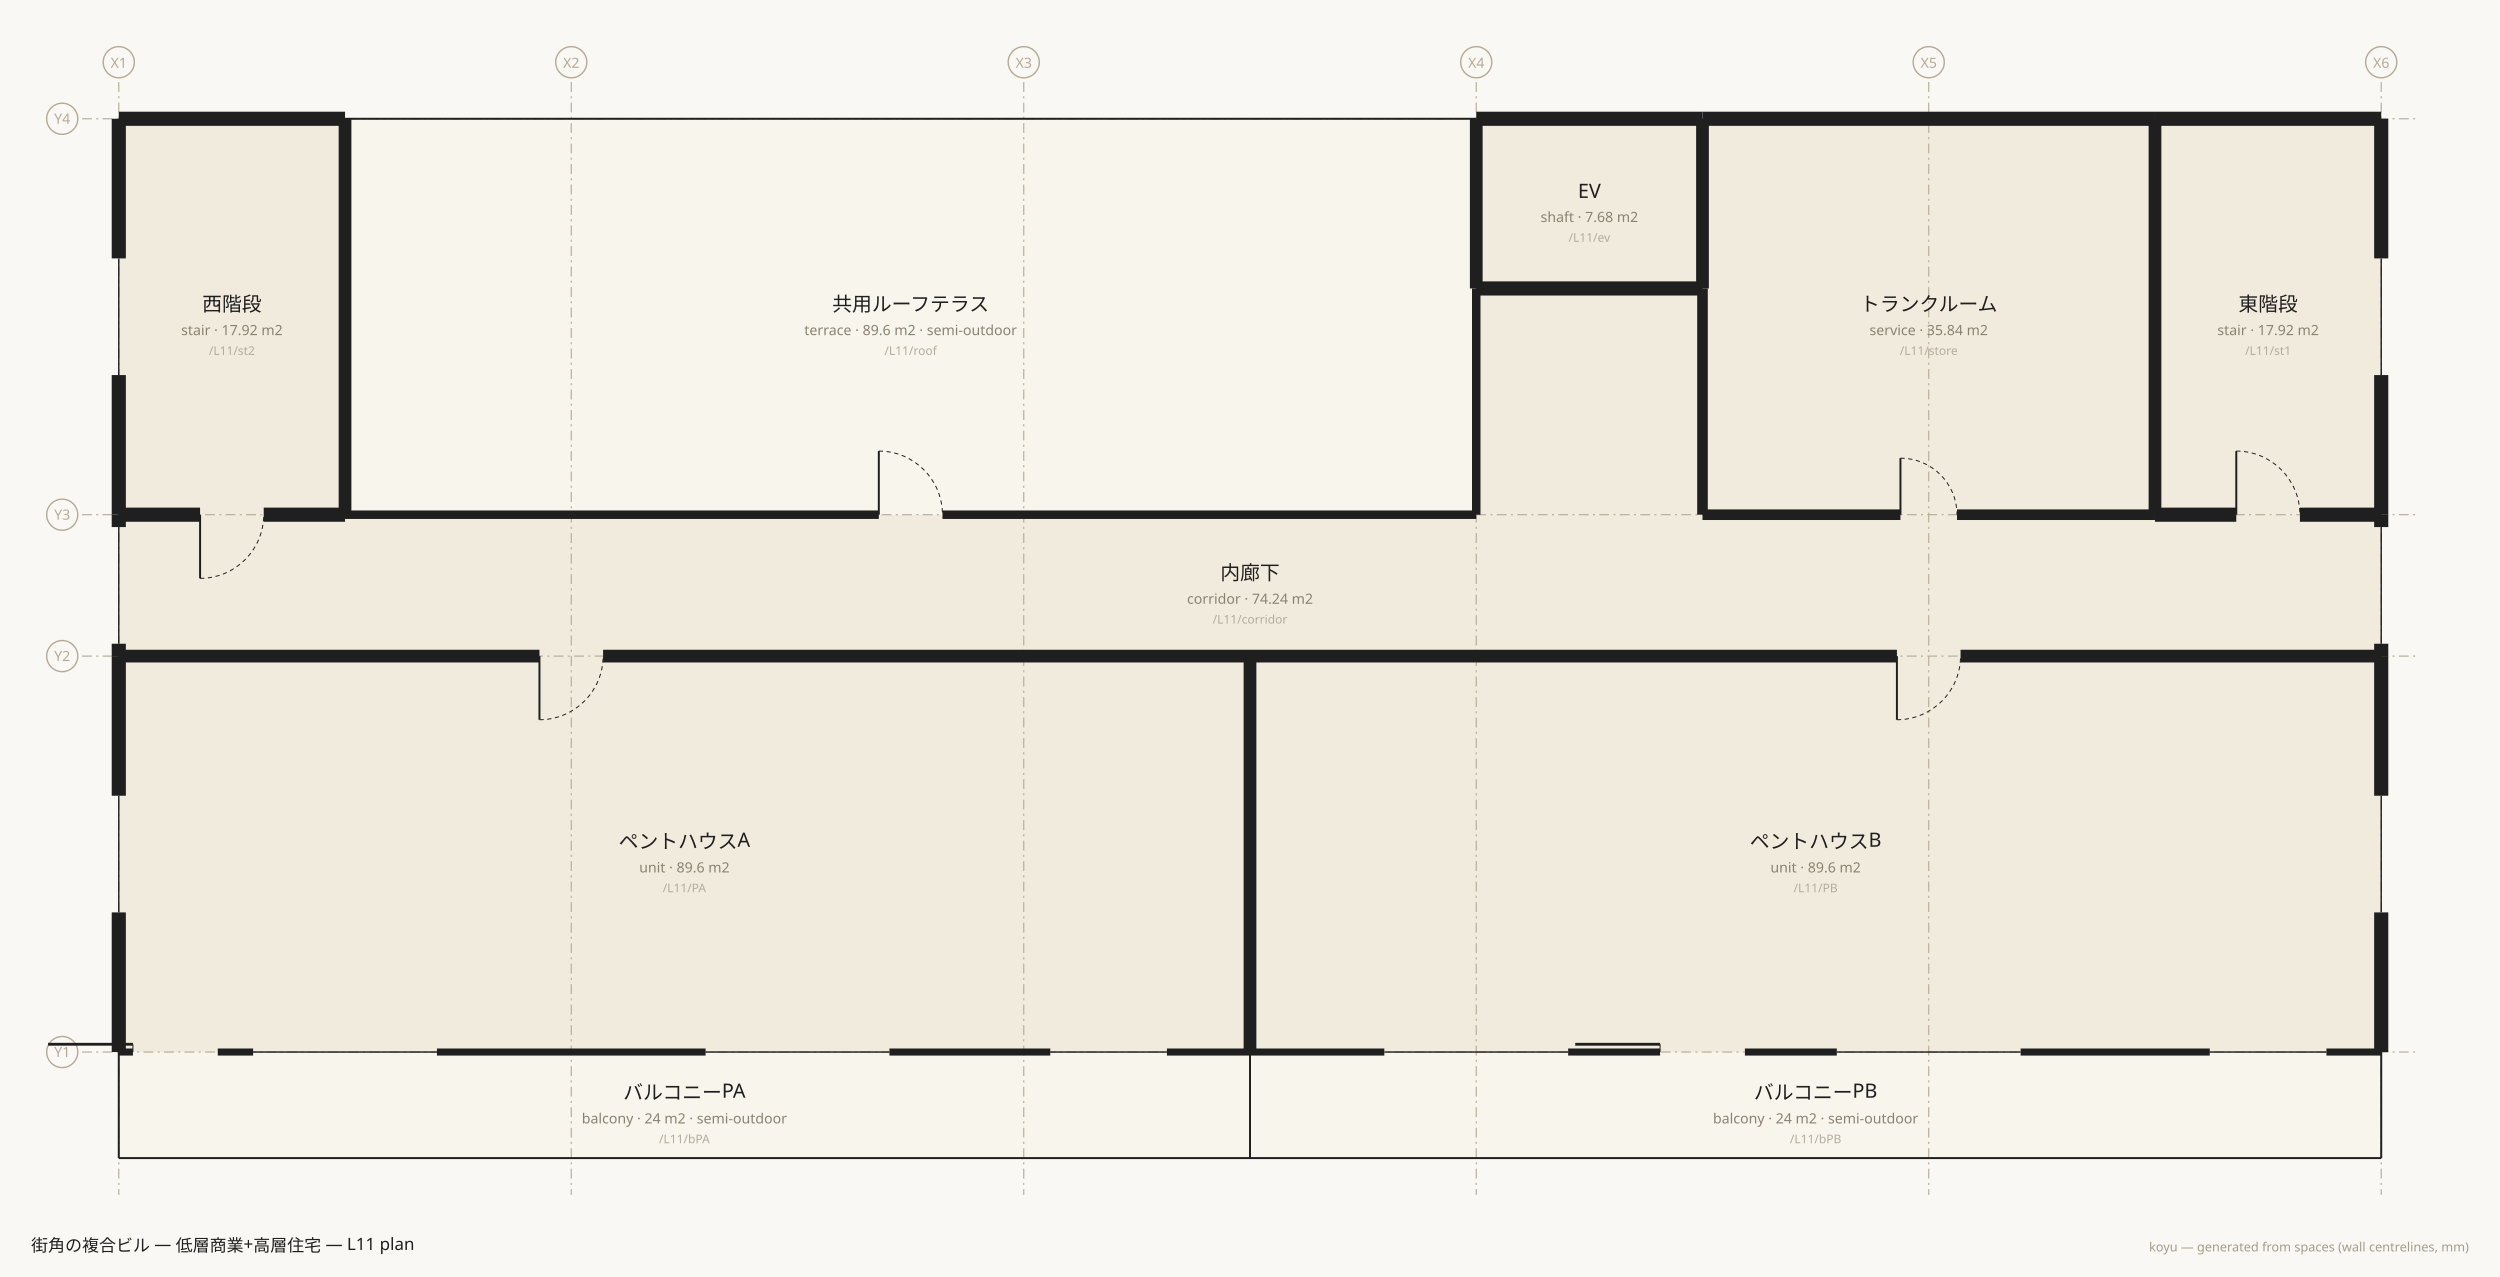
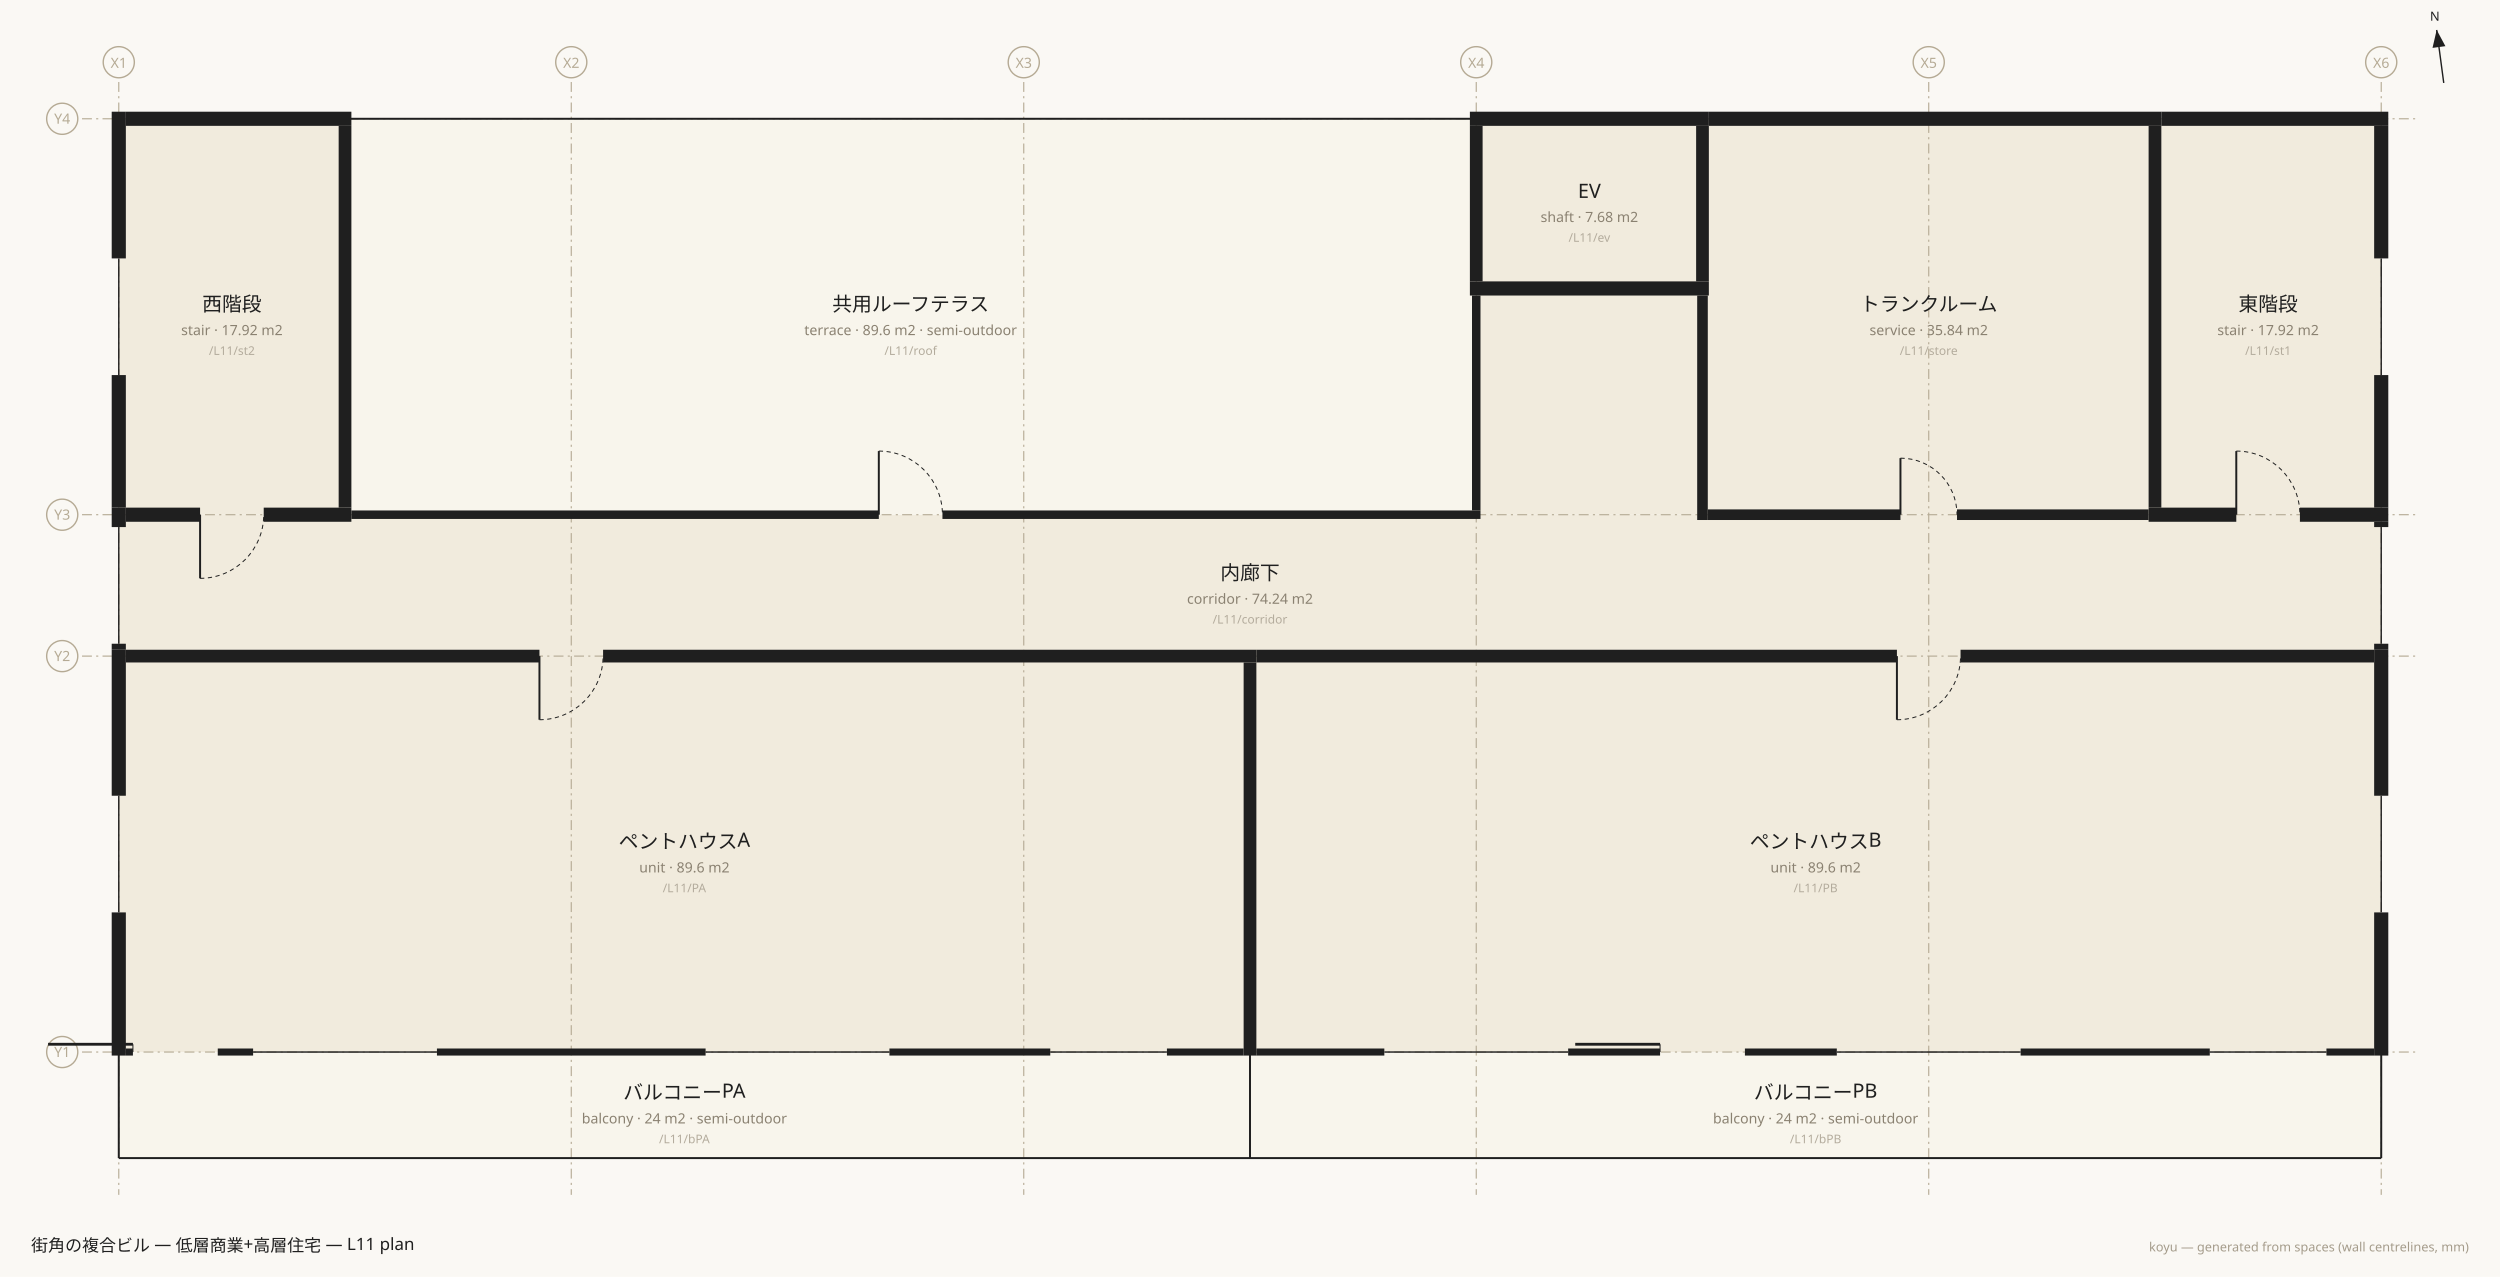
<svg xmlns="http://www.w3.org/2000/svg" width="1768" height="903" viewBox="0 0 1768 903" font-family="'Hiragino Sans','Noto Sans JP',sans-serif">
  <rect width="1768" height="903" fill="#faf8f4" />
-   <path d="M 84 464 L 1684 464 L 1684 364 L 84 364 Z" fill="#f1ebdd" />
-   <path d="M 1044 364 L 1204 364 L 1204 204 L 1044 204 Z" fill="#f1ebdd" />
-   <path d="M 84 364 L 244 364 L 244 84 L 84 84 Z" fill="#f1ebdd" />
-   <path d="M 1044 204 L 1204 204 L 1204 84 L 1044 84 Z" fill="#f1ebdd" />
-   <path d="M 1524 364 L 1684 364 L 1684 84 L 1524 84 Z" fill="#f1ebdd" />
  <path d="M 84 744 L 884 744 L 884 464 L 84 464 Z" fill="#f1ebdd" />
  <path d="M 884 744 L 1684 744 L 1684 464 L 884 464 Z" fill="#f1ebdd" />
  <path d="M 84 819 L 884 819 L 884 744 L 84 744 Z" fill="#f8f5ec" />
  <path d="M 884 819 L 1684 819 L 1684 744 L 884 744 Z" fill="#f8f5ec" />
+   <path d="M 84 464 L 1684 464 L 1684 364 L 84 364 Z" fill="#f1ebdd" />
+   <path d="M 1044 364 L 1204 364 L 1204 204 L 1044 204 Z" fill="#f1ebdd" />
+   <path d="M 1044 204 L 1204 204 L 1204 84 L 1044 84 Z" fill="#f1ebdd" />
  <path d="M 244 364 L 1044 364 L 1044 84 L 244 84 Z" fill="#f8f5ec" />
+   <path d="M 1524 364 L 1684 364 L 1684 84 L 1524 84 Z" fill="#f1ebdd" />
+   <path d="M 84 364 L 244 364 L 244 84 L 84 84 Z" fill="#f1ebdd" />
  <path d="M 1204 364 L 1524 364 L 1524 84 L 1204 84 Z" fill="#f1ebdd" />
  <line x1="84" y1="58" x2="84" y2="845" stroke="#b5aa94" stroke-width="0.8" stroke-dasharray="7 3 1.5 3" />
  <circle cx="84" cy="44" r="11" fill="none" stroke="#b5aa94" stroke-width="1" />
  <text x="84" y="48" text-anchor="middle" font-size="10" fill="#b5aa94">X1</text>
  <line x1="404" y1="58" x2="404" y2="845" stroke="#b5aa94" stroke-width="0.8" stroke-dasharray="7 3 1.5 3" />
  <circle cx="404" cy="44" r="11" fill="none" stroke="#b5aa94" stroke-width="1" />
  <text x="404" y="48" text-anchor="middle" font-size="10" fill="#b5aa94">X2</text>
  <line x1="724" y1="58" x2="724" y2="845" stroke="#b5aa94" stroke-width="0.8" stroke-dasharray="7 3 1.5 3" />
  <circle cx="724" cy="44" r="11" fill="none" stroke="#b5aa94" stroke-width="1" />
  <text x="724" y="48" text-anchor="middle" font-size="10" fill="#b5aa94">X3</text>
  <line x1="1044" y1="58" x2="1044" y2="845" stroke="#b5aa94" stroke-width="0.8" stroke-dasharray="7 3 1.5 3" />
  <circle cx="1044" cy="44" r="11" fill="none" stroke="#b5aa94" stroke-width="1" />
  <text x="1044" y="48" text-anchor="middle" font-size="10" fill="#b5aa94">X4</text>
  <line x1="1364" y1="58" x2="1364" y2="845" stroke="#b5aa94" stroke-width="0.8" stroke-dasharray="7 3 1.5 3" />
  <circle cx="1364" cy="44" r="11" fill="none" stroke="#b5aa94" stroke-width="1" />
  <text x="1364" y="48" text-anchor="middle" font-size="10" fill="#b5aa94">X5</text>
  <line x1="1684" y1="58" x2="1684" y2="845" stroke="#b5aa94" stroke-width="0.8" stroke-dasharray="7 3 1.5 3" />
  <circle cx="1684" cy="44" r="11" fill="none" stroke="#b5aa94" stroke-width="1" />
  <text x="1684" y="48" text-anchor="middle" font-size="10" fill="#b5aa94">X6</text>
  <line x1="58" y1="744" x2="1710" y2="744" stroke="#b5aa94" stroke-width="0.8" stroke-dasharray="7 3 1.5 3" />
  <circle cx="44" cy="744" r="11" fill="none" stroke="#b5aa94" stroke-width="1" />
  <text x="44" y="747.5" text-anchor="middle" font-size="10" fill="#b5aa94">Y1</text>
  <line x1="58" y1="464" x2="1710" y2="464" stroke="#b5aa94" stroke-width="0.8" stroke-dasharray="7 3 1.5 3" />
  <circle cx="44" cy="464" r="11" fill="none" stroke="#b5aa94" stroke-width="1" />
  <text x="44" y="467.5" text-anchor="middle" font-size="10" fill="#b5aa94">Y2</text>
  <line x1="58" y1="364" x2="1710" y2="364" stroke="#b5aa94" stroke-width="0.8" stroke-dasharray="7 3 1.5 3" />
  <circle cx="44" cy="364" r="11" fill="none" stroke="#b5aa94" stroke-width="1" />
  <text x="44" y="367.5" text-anchor="middle" font-size="10" fill="#b5aa94">Y3</text>
  <line x1="58" y1="84" x2="1710" y2="84" stroke="#b5aa94" stroke-width="0.8" stroke-dasharray="7 3 1.5 3" />
  <circle cx="44" cy="84" r="11" fill="none" stroke="#b5aa94" stroke-width="1" />
  <text x="44" y="87.5" text-anchor="middle" font-size="10" fill="#b5aa94">Y4</text>
-   <path d="M 879.5 744 L 879.5 464 L 888.5 464 L 888.5 744 Z" fill="#1f1f1f" />
-   <path d="M 84 741.5 L 94 741.5 L 94 746.5 L 84 746.5 Z" fill="#1f1f1f" />
+   <path d="M 879.5 746.5 L 879.5 468.5 L 888.5 468.5 L 888.5 746.5 Z" fill="#1f1f1f" />
+   <path d="M 89 741.5 L 94 741.5 L 94 746.5 L 89 746.5 Z" fill="#1f1f1f" />
  <path d="M 154 741.5 L 179 741.5 L 179 746.5 L 154 746.5 Z" fill="#1f1f1f" />
  <path d="M 309 741.5 L 499 741.5 L 499 746.5 L 309 746.5 Z" fill="#1f1f1f" />
  <path d="M 629 741.5 L 742.75 741.5 L 742.75 746.5 L 629 746.5 Z" fill="#1f1f1f" />
-   <path d="M 825.25 741.5 L 884 741.5 L 884 746.5 L 825.25 746.5 Z" fill="#1f1f1f" />
-   <path d="M 84 459.5 L 381.5 459.5 L 381.5 468.5 L 84 468.5 Z" fill="#1f1f1f" />
-   <path d="M 426.5 459.5 L 884 459.5 L 884 468.5 L 426.5 468.5 Z" fill="#1f1f1f" />
-   <path d="M 79 744 L 79 645.25 L 89 645.25 L 89 744 Z" fill="#1f1f1f" />
-   <path d="M 79 562.75 L 79 464 L 89 464 L 89 562.75 Z" fill="#1f1f1f" />
-   <path d="M 884 741.5 L 979 741.5 L 979 746.5 L 884 746.5 Z" fill="#1f1f1f" />
+   <path d="M 825.25 741.5 L 879.5 741.5 L 879.5 746.5 L 825.25 746.5 Z" fill="#1f1f1f" />
+   <path d="M 89 459.5 L 381.5 459.5 L 381.5 468.5 L 89 468.5 Z" fill="#1f1f1f" />
+   <path d="M 426.5 459.5 L 888.5 459.5 L 888.5 468.5 L 426.5 468.5 Z" fill="#1f1f1f" />
+   <path d="M 79 746.5 L 79 645.25 L 89 645.25 L 89 746.5 Z" fill="#1f1f1f" />
+   <path d="M 79 562.75 L 79 459.5 L 89 459.5 L 89 562.75 Z" fill="#1f1f1f" />
+   <path d="M 888.5 741.5 L 979 741.5 L 979 746.5 L 888.5 746.5 Z" fill="#1f1f1f" />
  <path d="M 1109 741.5 L 1174 741.5 L 1174 746.5 L 1109 746.5 Z" fill="#1f1f1f" />
  <path d="M 1234 741.5 L 1299 741.5 L 1299 746.5 L 1234 746.5 Z" fill="#1f1f1f" />
  <path d="M 1429 741.5 L 1562.75 741.5 L 1562.75 746.5 L 1429 746.5 Z" fill="#1f1f1f" />
-   <path d="M 1645.25 741.5 L 1684 741.5 L 1684 746.5 L 1645.25 746.5 Z" fill="#1f1f1f" />
-   <path d="M 884 459.5 L 1341.5 459.5 L 1341.5 468.5 L 884 468.5 Z" fill="#1f1f1f" />
-   <path d="M 1386.5 459.5 L 1684 459.5 L 1684 468.5 L 1386.5 468.5 Z" fill="#1f1f1f" />
-   <path d="M 1679 744 L 1679 645.25 L 1689 645.25 L 1689 744 Z" fill="#1f1f1f" />
-   <path d="M 1679 562.75 L 1679 464 L 1689 464 L 1689 562.75 Z" fill="#1f1f1f" />
+   <path d="M 1645.25 741.5 L 1679 741.5 L 1679 746.5 L 1645.25 746.5 Z" fill="#1f1f1f" />
+   <path d="M 888.5 459.5 L 1341.5 459.5 L 1341.5 468.5 L 888.5 468.5 Z" fill="#1f1f1f" />
+   <path d="M 1386.5 459.5 L 1679 459.5 L 1679 468.5 L 1386.5 468.5 Z" fill="#1f1f1f" />
+   <path d="M 1679 746.5 L 1679 645.25 L 1689 645.25 L 1689 746.5 Z" fill="#1f1f1f" />
+   <path d="M 1679 562.75 L 1679 459.5 L 1689 459.5 L 1689 562.75 Z" fill="#1f1f1f" />
  <line x1="884" y1="819" x2="884" y2="744" stroke="#1f1f1f" stroke-width="1.4" />
  <line x1="84" y1="819" x2="884" y2="819" stroke="#1f1f1f" stroke-width="1.4" />
  <line x1="84" y1="819" x2="84" y2="744" stroke="#1f1f1f" stroke-width="1.4" />
  <line x1="1684" y1="819" x2="1684" y2="744" stroke="#1f1f1f" stroke-width="1.4" />
  <line x1="884" y1="819" x2="1684" y2="819" stroke="#1f1f1f" stroke-width="1.4" />
-   <path d="M 1044 199 L 1204 199 L 1204 209 L 1044 209 Z" fill="#1f1f1f" />
-   <path d="M 244 361 L 621.5 361 L 621.5 367 L 244 367 Z" fill="#1f1f1f" />
-   <path d="M 666.5 361 L 1044 361 L 1044 367 L 666.5 367 Z" fill="#1f1f1f" />
-   <path d="M 1041 364 L 1041 204 L 1047 204 L 1047 364 Z" fill="#1f1f1f" />
-   <path d="M 1524 359 L 1581.5 359 L 1581.5 369 L 1524 369 Z" fill="#1f1f1f" />
-   <path d="M 1626.5 359 L 1684 359 L 1684 369 L 1626.5 369 Z" fill="#1f1f1f" />
-   <path d="M 84 359 L 141.5 359 L 141.5 369 L 84 369 Z" fill="#1f1f1f" />
-   <path d="M 186.5 359 L 244 359 L 244 369 L 186.5 369 Z" fill="#1f1f1f" />
-   <path d="M 1204 360.25 L 1344 360.25 L 1344 367.75 L 1204 367.75 Z" fill="#1f1f1f" />
-   <path d="M 1384 360.25 L 1524 360.25 L 1524 367.75 L 1384 367.75 Z" fill="#1f1f1f" />
-   <path d="M 1200.25 364 L 1200.25 204 L 1207.75 204 L 1207.75 364 Z" fill="#1f1f1f" />
-   <path d="M 1679 464 L 1679 455.25 L 1689 455.25 L 1689 464 Z" fill="#1f1f1f" />
-   <path d="M 1679 372.75 L 1679 364 L 1689 364 L 1689 372.75 Z" fill="#1f1f1f" />
-   <path d="M 79 464 L 79 455.25 L 89 455.25 L 89 464 Z" fill="#1f1f1f" />
-   <path d="M 79 372.75 L 79 364 L 89 364 L 89 372.75 Z" fill="#1f1f1f" />
-   <path d="M 1039.5 204 L 1039.5 84 L 1048.5 84 L 1048.5 204 Z" fill="#1f1f1f" />
-   <path d="M 1199.5 204 L 1199.5 84 L 1208.5 84 L 1208.5 204 Z" fill="#1f1f1f" />
-   <path d="M 1044 79 L 1204 79 L 1204 89 L 1044 89 Z" fill="#1f1f1f" />
-   <path d="M 239.5 364 L 239.5 84 L 248.5 84 L 248.5 364 Z" fill="#1f1f1f" />
+   <path d="M 1039.5 199 L 1208.5 199 L 1208.5 209 L 1039.5 209 Z" fill="#1f1f1f" />
+   <path d="M 248.5 361 L 621.5 361 L 621.5 367 L 248.5 367 Z" fill="#1f1f1f" />
+   <path d="M 666.5 361 L 1047 361 L 1047 367 L 666.5 367 Z" fill="#1f1f1f" />
+   <path d="M 1041 361 L 1041 209 L 1047 209 L 1047 361 Z" fill="#1f1f1f" />
+   <path d="M 1519.5 359 L 1581.5 359 L 1581.5 369 L 1519.5 369 Z" fill="#1f1f1f" />
+   <path d="M 1626.5 359 L 1689 359 L 1689 369 L 1626.5 369 Z" fill="#1f1f1f" />
+   <path d="M 89 359 L 141.5 359 L 141.5 369 L 89 369 Z" fill="#1f1f1f" />
+   <path d="M 186.5 359 L 248.5 359 L 248.5 369 L 186.5 369 Z" fill="#1f1f1f" />
+   <path d="M 1207.75 360.25 L 1344 360.25 L 1344 367.75 L 1207.75 367.75 Z" fill="#1f1f1f" />
+   <path d="M 1384 360.25 L 1519.5 360.25 L 1519.5 367.75 L 1384 367.75 Z" fill="#1f1f1f" />
+   <path d="M 1200.25 367.75 L 1200.25 209 L 1207.75 209 L 1207.75 367.75 Z" fill="#1f1f1f" />
+   <path d="M 1679 459.5 L 1679 455.25 L 1689 455.25 L 1689 459.5 Z" fill="#1f1f1f" />
+   <path d="M 1679 372.75 L 1679 369 L 1689 369 L 1689 372.75 Z" fill="#1f1f1f" />
+   <path d="M 79 459.5 L 79 455.25 L 89 455.25 L 89 459.5 Z" fill="#1f1f1f" />
+   <path d="M 79 372.75 L 79 359 L 89 359 L 89 372.75 Z" fill="#1f1f1f" />
+   <path d="M 1039.5 199 L 1039.5 89 L 1048.5 89 L 1048.5 199 Z" fill="#1f1f1f" />
+   <path d="M 1199.5 199 L 1199.5 89 L 1208.5 89 L 1208.5 199 Z" fill="#1f1f1f" />
+   <path d="M 1039.5 79 L 1208.5 79 L 1208.5 89 L 1039.5 89 Z" fill="#1f1f1f" />
+   <path d="M 239.5 359 L 239.5 89 L 248.5 89 L 248.5 359 Z" fill="#1f1f1f" />
  <line x1="244" y1="84" x2="1044" y2="84" stroke="#1f1f1f" stroke-width="1.4" />
-   <path d="M 1519.5 364 L 1519.5 84 L 1528.5 84 L 1528.5 364 Z" fill="#1f1f1f" />
-   <path d="M 1524 79 L 1684 79 L 1684 89 L 1524 89 Z" fill="#1f1f1f" />
-   <path d="M 1679 364 L 1679 265.25 L 1689 265.25 L 1689 364 Z" fill="#1f1f1f" />
-   <path d="M 1679 182.75 L 1679 84 L 1689 84 L 1689 182.75 Z" fill="#1f1f1f" />
-   <path d="M 84 79 L 244 79 L 244 89 L 84 89 Z" fill="#1f1f1f" />
-   <path d="M 79 364 L 79 265.25 L 89 265.25 L 89 364 Z" fill="#1f1f1f" />
-   <path d="M 79 182.75 L 79 84 L 89 84 L 89 182.75 Z" fill="#1f1f1f" />
-   <path d="M 1204 79 L 1524 79 L 1524 89 L 1204 89 Z" fill="#1f1f1f" />
+   <path d="M 1519.5 359 L 1519.5 89 L 1528.5 89 L 1528.5 359 Z" fill="#1f1f1f" />
+   <path d="M 1528.5 79 L 1689 79 L 1689 89 L 1528.5 89 Z" fill="#1f1f1f" />
+   <path d="M 1679 359 L 1679 265.25 L 1689 265.25 L 1689 359 Z" fill="#1f1f1f" />
+   <path d="M 1679 182.75 L 1679 89 L 1689 89 L 1689 182.75 Z" fill="#1f1f1f" />
+   <path d="M 89 79 L 248.5 79 L 248.5 89 L 89 89 Z" fill="#1f1f1f" />
+   <path d="M 79 359 L 79 265.25 L 89 265.25 L 89 359 Z" fill="#1f1f1f" />
+   <path d="M 79 182.75 L 79 79 L 89 79 L 89 182.75 Z" fill="#1f1f1f" />
+   <path d="M 1208.5 79 L 1528.5 79 L 1528.5 89 L 1208.5 89 Z" fill="#1f1f1f" />
  <line x1="34" y1="738.5" x2="94" y2="738.5" stroke="#1f1f1f" stroke-width="2" />
  <line x1="94" y1="738.5" x2="94" y2="744" stroke="#1f1f1f" stroke-width="0.7" />
  <line x1="179" y1="744" x2="309" y2="744" stroke="#1f1f1f" stroke-width="1" />
  <line x1="499" y1="744" x2="629" y2="744" stroke="#1f1f1f" stroke-width="1" />
  <line x1="742.75" y1="744" x2="825.25" y2="744" stroke="#1f1f1f" stroke-width="1" />
  <line x1="381.5" y1="464" x2="381.5" y2="509" stroke="#1f1f1f" stroke-width="1.4" />
  <path d="M 381.5 509 A 45 45 0 0 0 426.5 464" fill="none" stroke="#1f1f1f" stroke-width="0.7" stroke-dasharray="3 2.5" />
  <line x1="84" y1="645.25" x2="84" y2="562.75" stroke="#1f1f1f" stroke-width="1" />
  <line x1="1114" y1="738.5" x2="1174" y2="738.5" stroke="#1f1f1f" stroke-width="2" />
  <line x1="1174" y1="738.5" x2="1174" y2="744" stroke="#1f1f1f" stroke-width="0.7" />
  <line x1="979" y1="744" x2="1109" y2="744" stroke="#1f1f1f" stroke-width="1" />
  <line x1="1299" y1="744" x2="1429" y2="744" stroke="#1f1f1f" stroke-width="1" />
  <line x1="1562.75" y1="744" x2="1645.25" y2="744" stroke="#1f1f1f" stroke-width="1" />
  <line x1="1341.5" y1="464" x2="1341.5" y2="509" stroke="#1f1f1f" stroke-width="1.4" />
  <path d="M 1341.5 509 A 45 45 0 0 0 1386.5 464" fill="none" stroke="#1f1f1f" stroke-width="0.7" stroke-dasharray="3 2.5" />
  <line x1="1684" y1="645.25" x2="1684" y2="562.75" stroke="#1f1f1f" stroke-width="1" />
  <line x1="621.5" y1="364" x2="621.5" y2="319" stroke="#1f1f1f" stroke-width="1.4" />
  <path d="M 621.5 319 A 45 45 0 0 1 666.5 364" fill="none" stroke="#1f1f1f" stroke-width="0.7" stroke-dasharray="3 2.5" />
  <line x1="1581.5" y1="364" x2="1581.5" y2="319" stroke="#1f1f1f" stroke-width="1.4" />
  <path d="M 1581.5 319 A 45 45 0 0 1 1626.5 364" fill="none" stroke="#1f1f1f" stroke-width="0.7" stroke-dasharray="3 2.5" />
  <line x1="141.5" y1="364" x2="141.5" y2="409" stroke="#1f1f1f" stroke-width="1.4" />
  <path d="M 141.5 409 A 45 45 0 0 0 186.5 364" fill="none" stroke="#1f1f1f" stroke-width="0.7" stroke-dasharray="3 2.5" />
  <line x1="1344" y1="364" x2="1344" y2="324" stroke="#1f1f1f" stroke-width="1.4" />
  <path d="M 1344 324 A 40 40 0 0 1 1384 364" fill="none" stroke="#1f1f1f" stroke-width="0.7" stroke-dasharray="3 2.5" />
  <line x1="1684" y1="455.25" x2="1684" y2="372.75" stroke="#1f1f1f" stroke-width="1" />
  <line x1="84" y1="455.25" x2="84" y2="372.75" stroke="#1f1f1f" stroke-width="1" />
  <line x1="1684" y1="265.25" x2="1684" y2="182.75" stroke="#1f1f1f" stroke-width="1" />
  <line x1="84" y1="265.25" x2="84" y2="182.75" stroke="#1f1f1f" stroke-width="1" />
-   <text x="884" y="410" text-anchor="middle" font-size="14" fill="#1f1f1f">内廊下</text>
-   <text x="884" y="427" text-anchor="middle" font-size="10" fill="#8a8171">corridor · 74.24 m2</text>
-   <text x="884" y="441" text-anchor="middle" font-size="8.5" fill="#b3ab9c">/L11/corridor</text>
-   <text x="164" y="220" text-anchor="middle" font-size="14" fill="#1f1f1f">西階段</text>
-   <text x="164" y="237" text-anchor="middle" font-size="10" fill="#8a8171">stair · 17.92 m2</text>
-   <text x="164" y="251" text-anchor="middle" font-size="8.5" fill="#b3ab9c">/L11/st2</text>
-   <text x="1124" y="140" text-anchor="middle" font-size="14" fill="#1f1f1f">EV</text>
-   <text x="1124" y="157" text-anchor="middle" font-size="10" fill="#8a8171">shaft · 7.68 m2</text>
-   <text x="1124" y="171" text-anchor="middle" font-size="8.5" fill="#b3ab9c">/L11/ev</text>
-   <text x="1604" y="220" text-anchor="middle" font-size="14" fill="#1f1f1f">東階段</text>
-   <text x="1604" y="237" text-anchor="middle" font-size="10" fill="#8a8171">stair · 17.92 m2</text>
-   <text x="1604" y="251" text-anchor="middle" font-size="8.5" fill="#b3ab9c">/L11/st1</text>
  <text x="484" y="600" text-anchor="middle" font-size="14" fill="#1f1f1f">ペントハウスA</text>
  <text x="484" y="617" text-anchor="middle" font-size="10" fill="#8a8171">unit · 89.6 m2</text>
  <text x="484" y="631" text-anchor="middle" font-size="8.5" fill="#b3ab9c">/L11/PA</text>
  <text x="1284" y="600" text-anchor="middle" font-size="14" fill="#1f1f1f">ペントハウスB</text>
  <text x="1284" y="617" text-anchor="middle" font-size="10" fill="#8a8171">unit · 89.6 m2</text>
  <text x="1284" y="631" text-anchor="middle" font-size="8.5" fill="#b3ab9c">/L11/PB</text>
  <text x="484" y="777.5" text-anchor="middle" font-size="14" fill="#1f1f1f">バルコニーPA</text>
  <text x="484" y="794.5" text-anchor="middle" font-size="10" fill="#8a8171">balcony · 24 m2 · semi-outdoor</text>
  <text x="484" y="808.5" text-anchor="middle" font-size="8.5" fill="#b3ab9c">/L11/bPA</text>
  <text x="1284" y="777.5" text-anchor="middle" font-size="14" fill="#1f1f1f">バルコニーPB</text>
  <text x="1284" y="794.5" text-anchor="middle" font-size="10" fill="#8a8171">balcony · 24 m2 · semi-outdoor</text>
  <text x="1284" y="808.5" text-anchor="middle" font-size="8.5" fill="#b3ab9c">/L11/bPB</text>
+   <text x="884" y="410" text-anchor="middle" font-size="14" fill="#1f1f1f">内廊下</text>
+   <text x="884" y="427" text-anchor="middle" font-size="10" fill="#8a8171">corridor · 74.24 m2</text>
+   <text x="884" y="441" text-anchor="middle" font-size="8.5" fill="#b3ab9c">/L11/corridor</text>
+   <text x="1124" y="140" text-anchor="middle" font-size="14" fill="#1f1f1f">EV</text>
+   <text x="1124" y="157" text-anchor="middle" font-size="10" fill="#8a8171">shaft · 7.68 m2</text>
+   <text x="1124" y="171" text-anchor="middle" font-size="8.5" fill="#b3ab9c">/L11/ev</text>
  <text x="644" y="220" text-anchor="middle" font-size="14" fill="#1f1f1f">共用ルーフテラス</text>
  <text x="644" y="237" text-anchor="middle" font-size="10" fill="#8a8171">terrace · 89.6 m2 · semi-outdoor</text>
  <text x="644" y="251" text-anchor="middle" font-size="8.5" fill="#b3ab9c">/L11/roof</text>
+   <text x="1604" y="220" text-anchor="middle" font-size="14" fill="#1f1f1f">東階段</text>
+   <text x="1604" y="237" text-anchor="middle" font-size="10" fill="#8a8171">stair · 17.92 m2</text>
+   <text x="1604" y="251" text-anchor="middle" font-size="8.5" fill="#b3ab9c">/L11/st1</text>
+   <text x="164" y="220" text-anchor="middle" font-size="14" fill="#1f1f1f">西階段</text>
+   <text x="164" y="237" text-anchor="middle" font-size="10" fill="#8a8171">stair · 17.92 m2</text>
+   <text x="164" y="251" text-anchor="middle" font-size="8.5" fill="#b3ab9c">/L11/st2</text>
  <text x="1364" y="220" text-anchor="middle" font-size="14" fill="#1f1f1f">トランクルーム</text>
  <text x="1364" y="237" text-anchor="middle" font-size="10" fill="#8a8171">service · 35.84 m2</text>
  <text x="1364" y="251" text-anchor="middle" font-size="8.5" fill="#b3ab9c">/L11/store</text>
+   <g class="north-arrow">
+     <line x1="1728.22" y1="58.65" x2="1723.22" y2="21.18" stroke="#1f1f1f" stroke-width="1" />
+     <polygon points="1723.22,21.18 1729.39,32.65 1720.27,33.87" fill="#1f1f1f" />
+     <text x="1721.9" y="14.67" text-anchor="middle" font-size="9" fill="#1f1f1f">N</text>
+   </g>
  <text x="22" y="885" font-size="12" fill="#1f1f1f">街角の複合ビル — 低層商業+高層住宅 — L11 plan</text>
  <text x="1746" y="885" text-anchor="end" font-size="9" fill="#a49b8a">koyu — generated from spaces (wall centrelines, mm)</text>
</svg>
